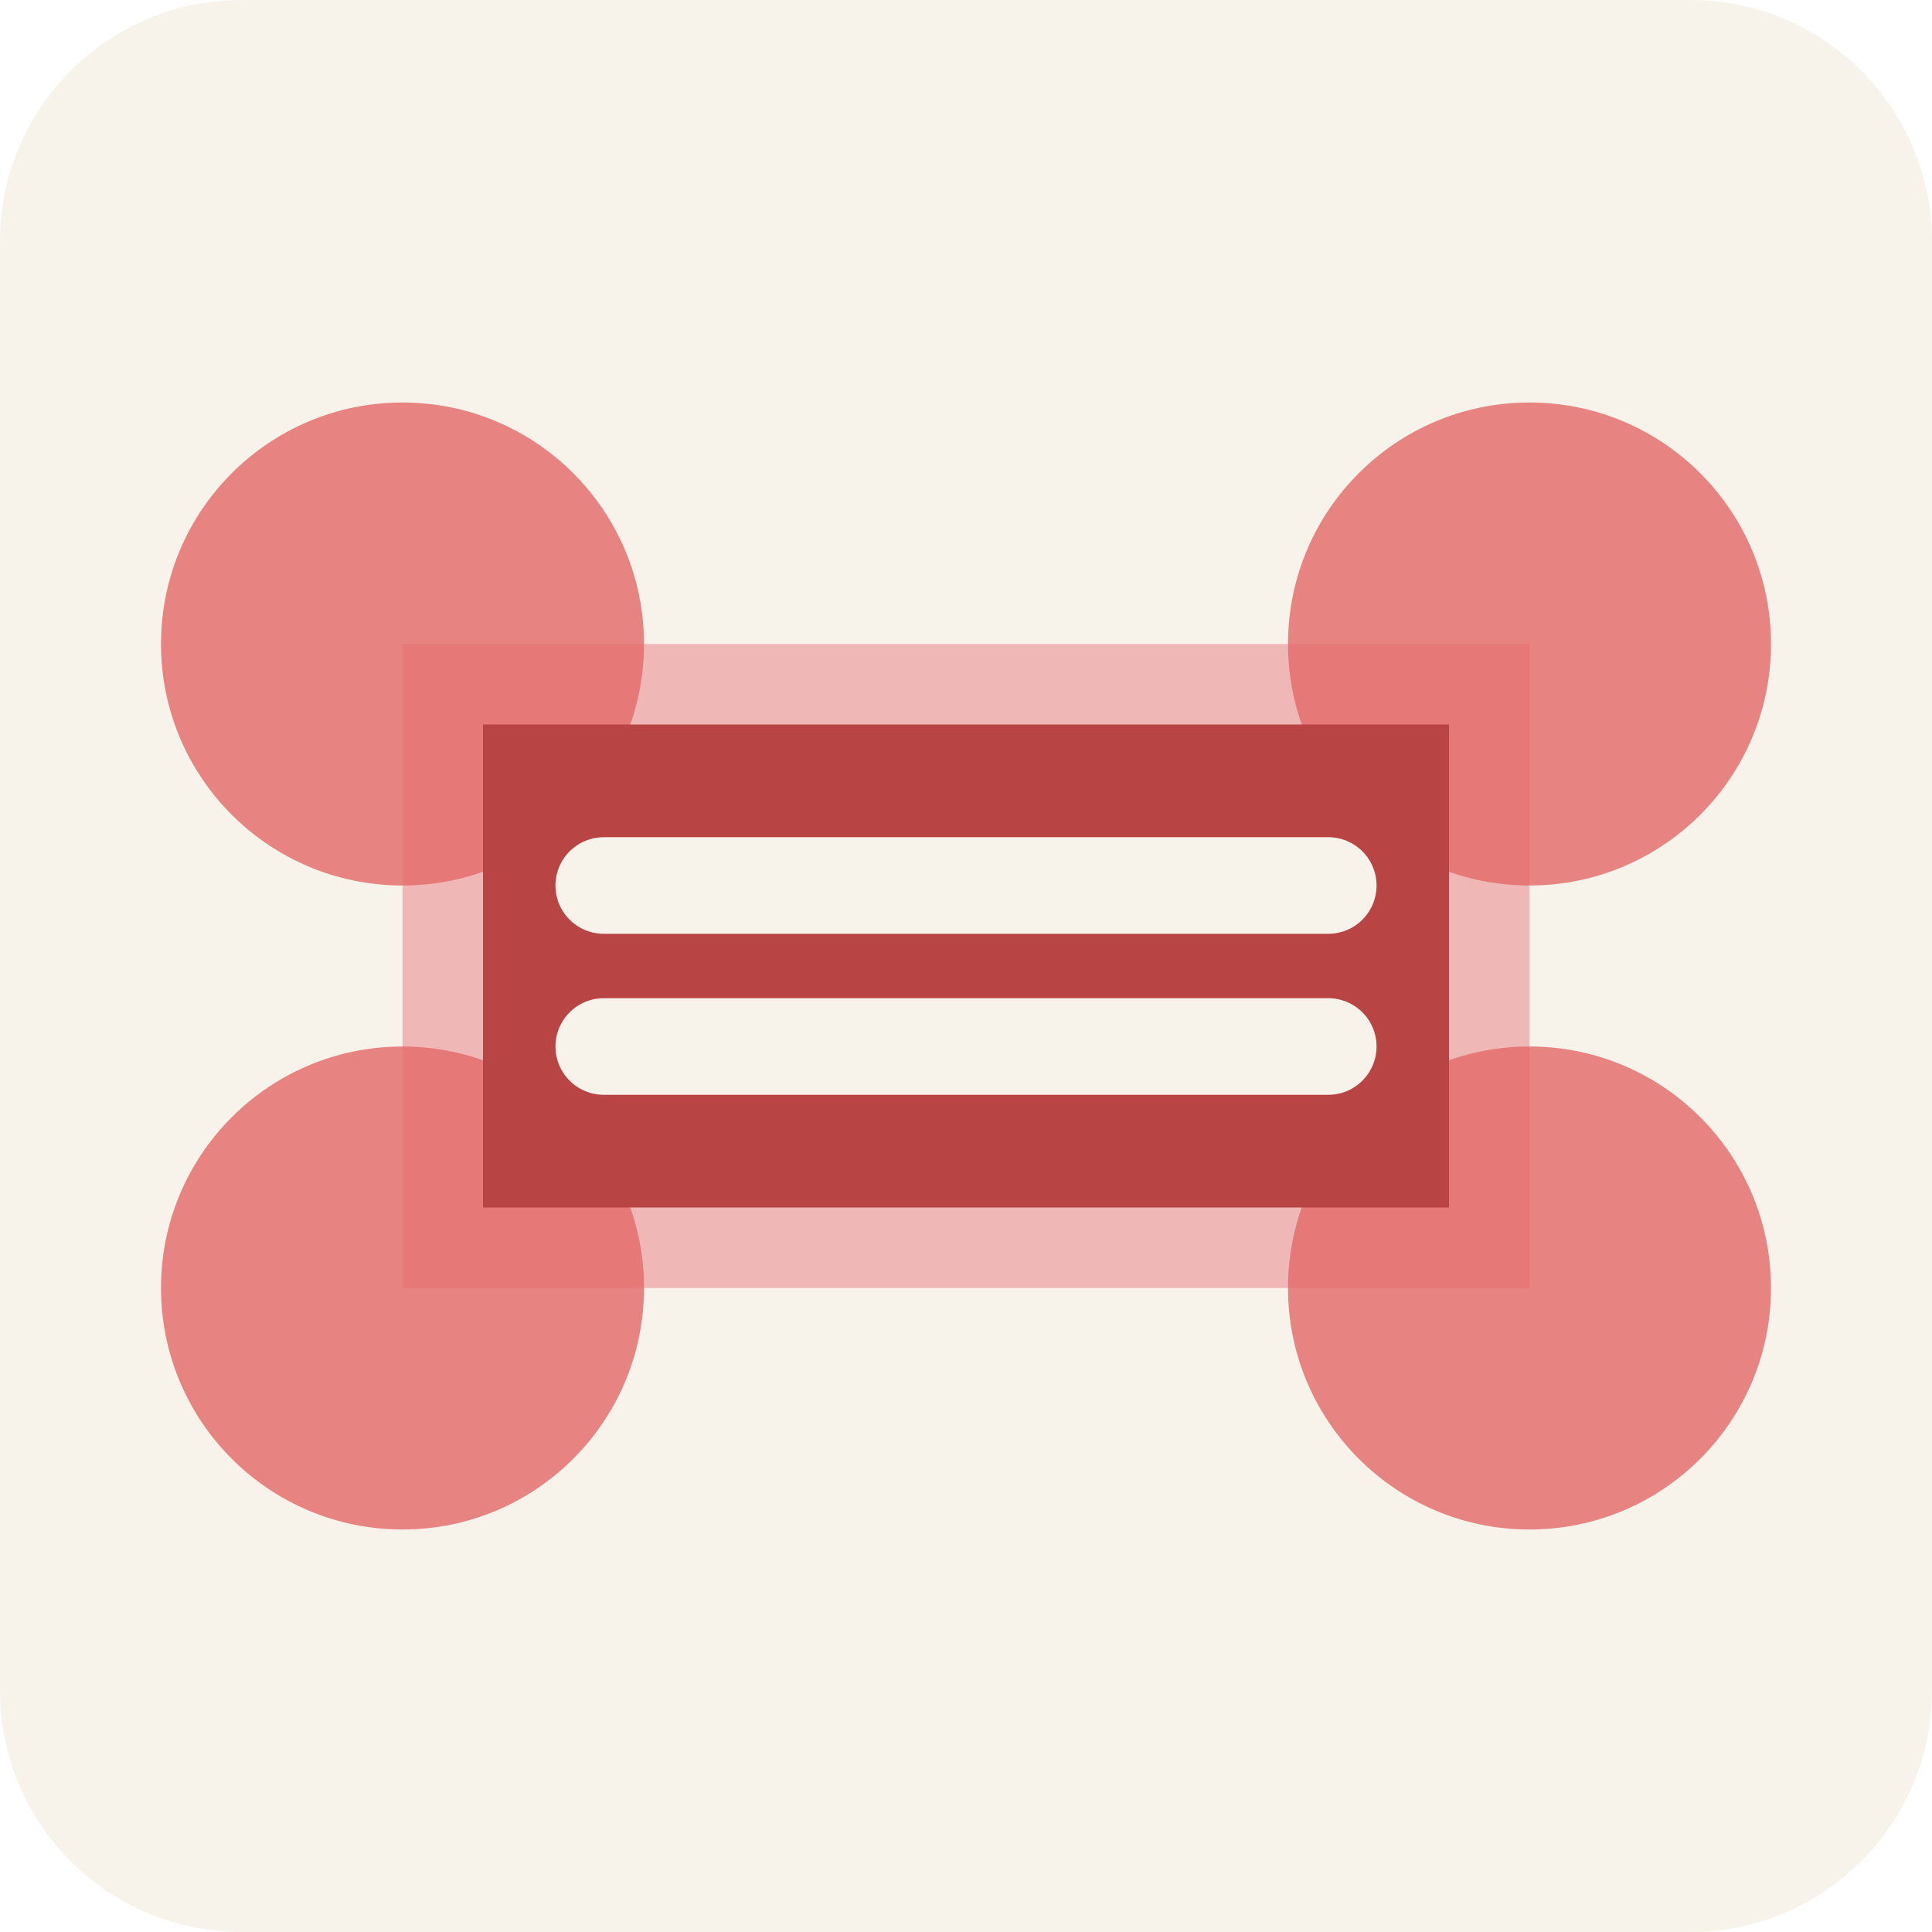
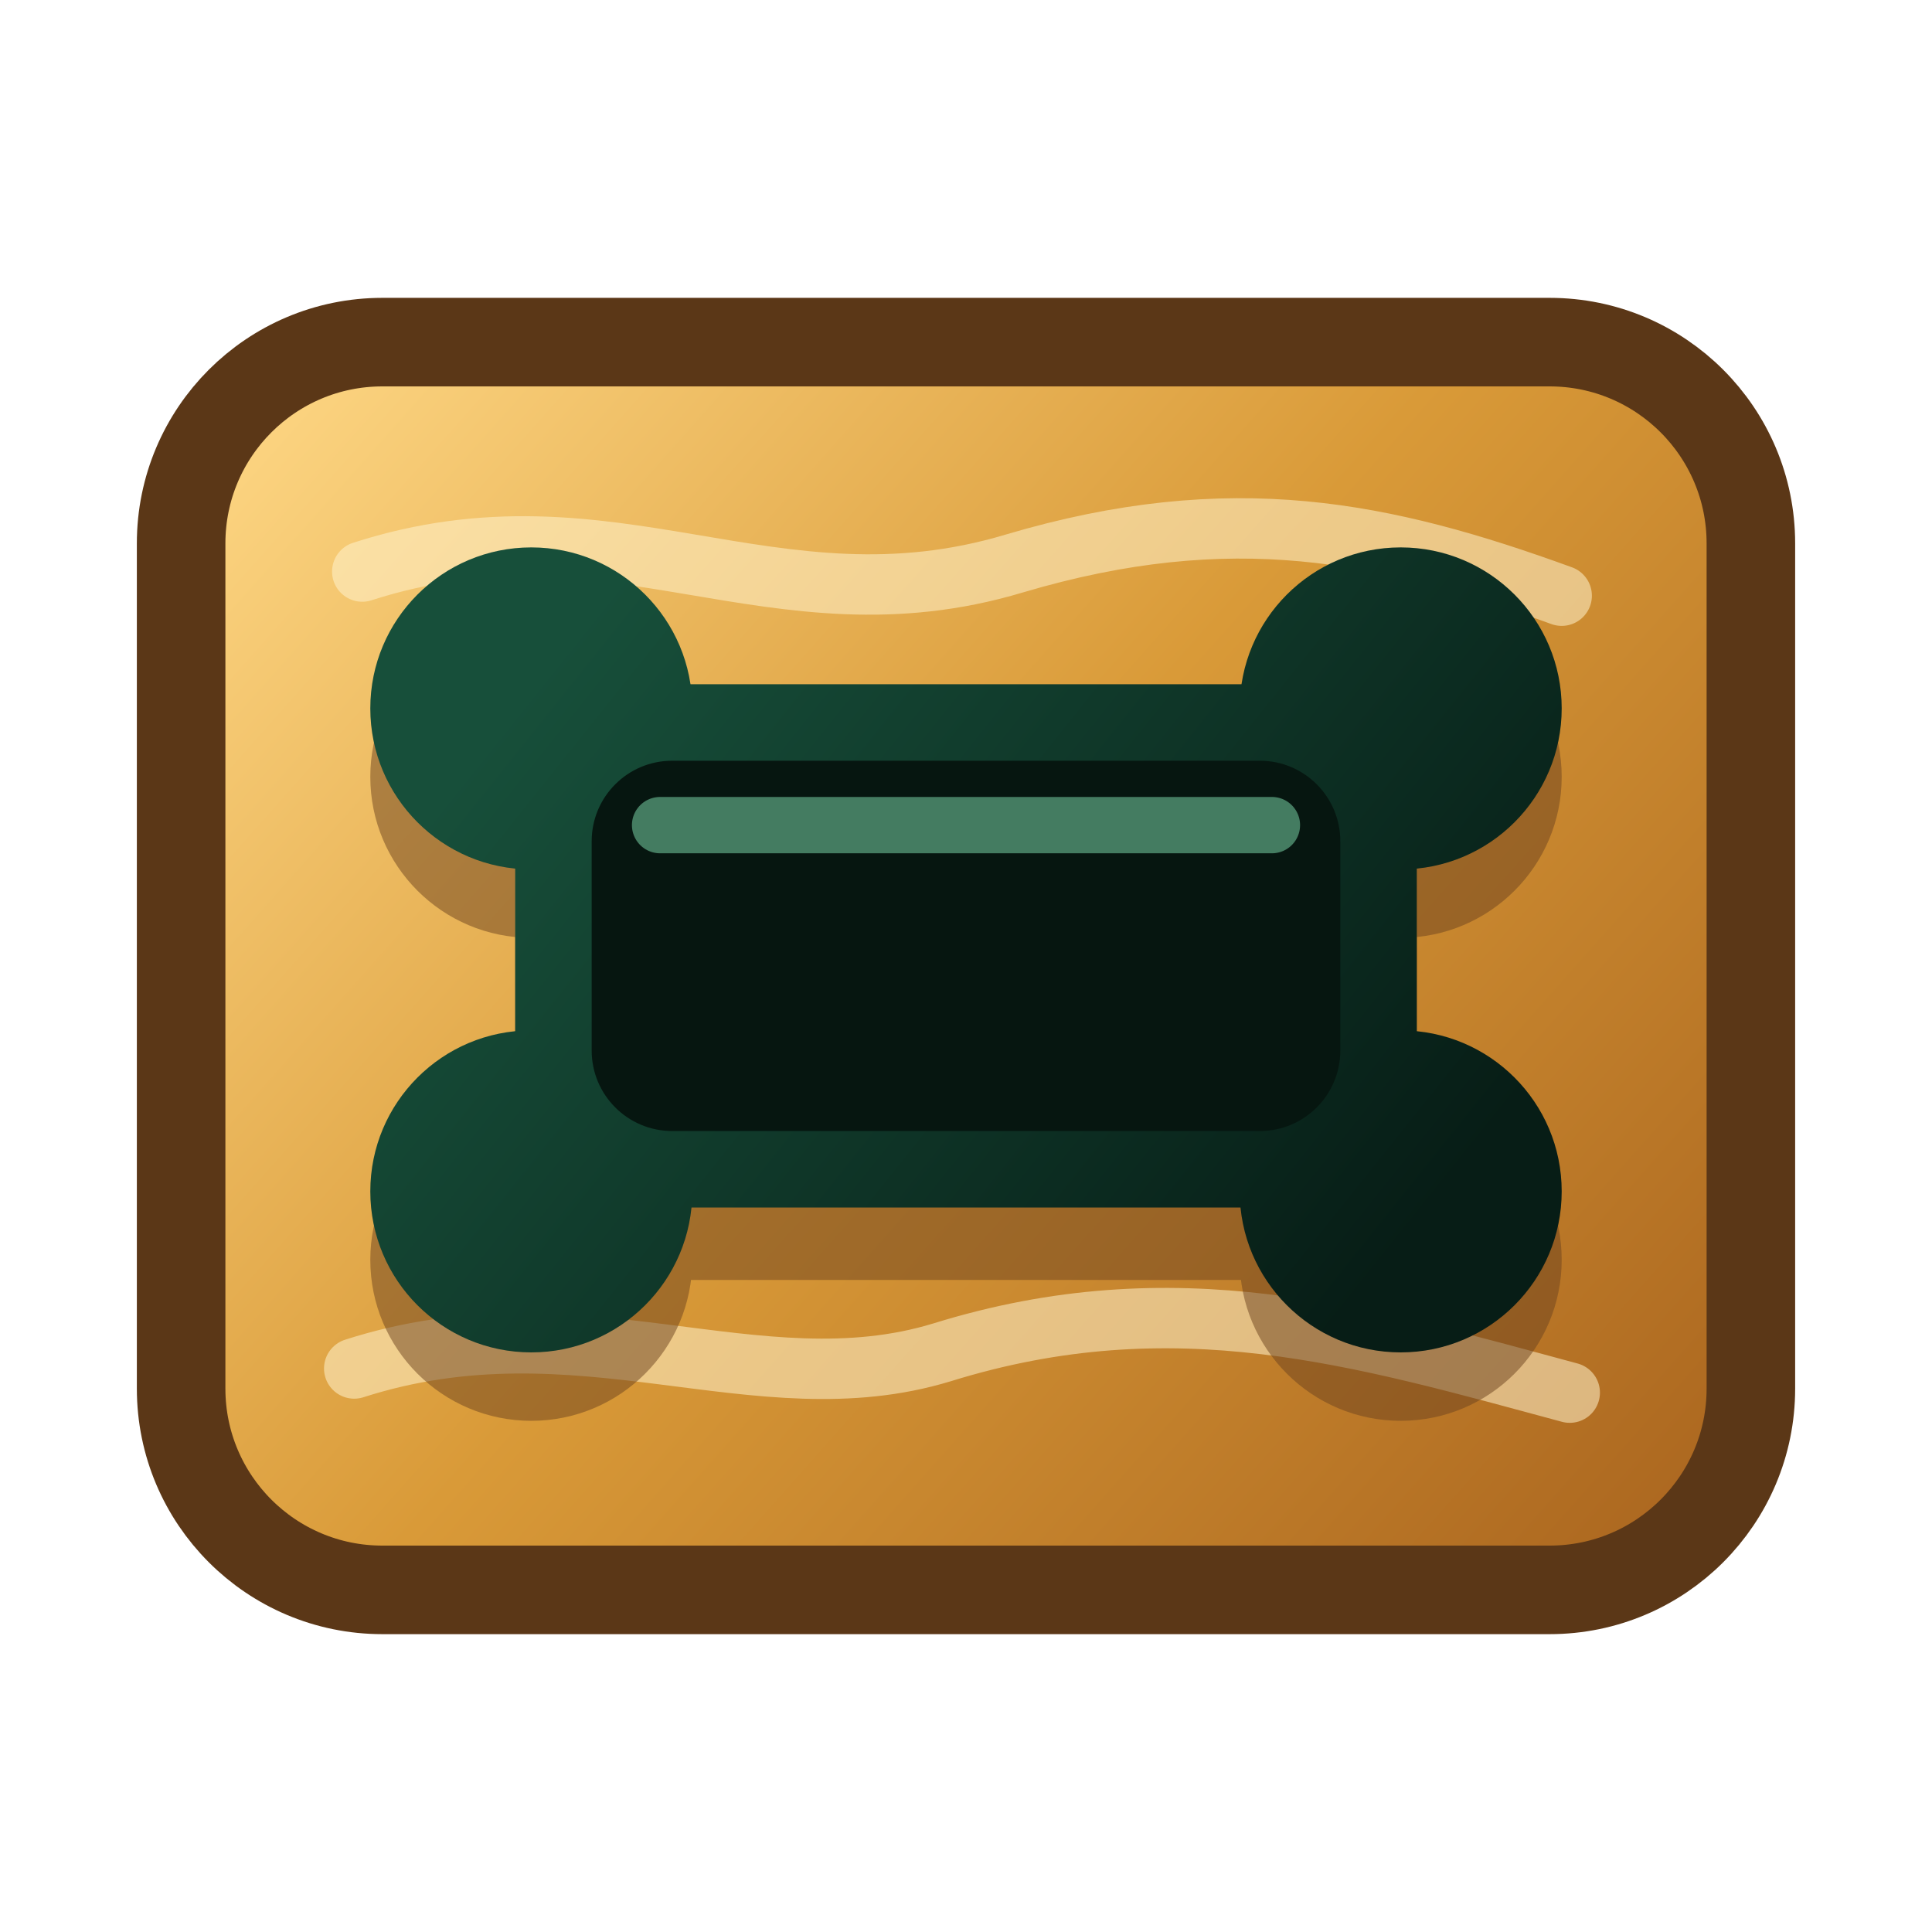
<svg xmlns="http://www.w3.org/2000/svg" width="24" height="24" viewBox="0 0 24 24">
-   <rect width="24" height="24" rx="3" fill="#f7f3ea" />
-   <path d="M5 8h14v8H5z" fill="#f0b7b7" />
-   <circle cx="5" cy="8" r="3" fill="#e46868" opacity=".8" />
-   <circle cx="19" cy="8" r="3" fill="#e46868" opacity=".8" />
-   <circle cx="19" cy="16" r="3" fill="#e46868" opacity=".8" />
-   <circle cx="5" cy="16" r="3" fill="#e46868" opacity=".8" />
-   <path d="M6 9h12v6H6z" fill="#b94444" />
-   <path d="M7.5 11h9M7.5 13h9" stroke="#f7f3ea" stroke-width="1.2" stroke-linecap="round" />
+   <defs>
+     <linearGradient id="wood" x1="3" y1="4" x2="21" y2="20" gradientUnits="userSpaceOnUse">
+       <stop stop-color="#ffd987" />
+       <stop offset=".48" stop-color="#d99a38" />
+       <stop offset="1" stop-color="#a9641e" />
+     </linearGradient>
+     <linearGradient id="pocket" x1="7" y1="8" x2="17" y2="16" gradientUnits="userSpaceOnUse">
+       <stop stop-color="#174f3a" />
+       <stop offset="1" stop-color="#071d16" />
+     </linearGradient>
+   </defs>
+   <rect x="2.25" y="4.25" width="19.5" height="15.5" rx="2.5" fill="url(#wood)" stroke="#5b3717" stroke-width="1.1" />
+   <path d="M4.5 7.1c3.1-1 5.1.8 8.1-.1 2.7-.8 4.6-.4 6.8.4M4.4 17c2.8-.9 5 .5 7.3-.2 2.9-.9 5.2-.2 7.8.5" fill="none" stroke="#fff3cc" stroke-width=".75" stroke-linecap="round" opacity=".55" />
+   <g fill="#6b421d" opacity=".5" transform="translate(0 .65)">
+     <rect x="6.4" y="8.75" width="11.2" height="6.5" rx=".8" />
+     <circle cx="6.6" cy="9" r="2" />
+     <circle cx="17.4" cy="9" r="2" />
+     <circle cx="6.6" cy="15" r="2" />
+     <circle cx="17.4" cy="15" r="2" />
+   </g>
+   <g fill="url(#pocket)">
+     <rect x="6.4" y="8.5" width="11.2" height="6.5" rx=".8" />
+     <circle cx="6.6" cy="8.8" r="2" />
+     <circle cx="17.4" cy="8.8" r="2" />
+     <circle cx="6.6" cy="14.8" r="2" />
+     <circle cx="17.4" cy="14.8" r="2" />
+   </g>
+   <rect x="7.35" y="9.45" width="9.3" height="4.6" rx="1" fill="#061610" />
+   <path d="M8.2 10.25h7.6" stroke="#4f8e70" stroke-width=".7" stroke-linecap="round" opacity=".85" />
</svg>
